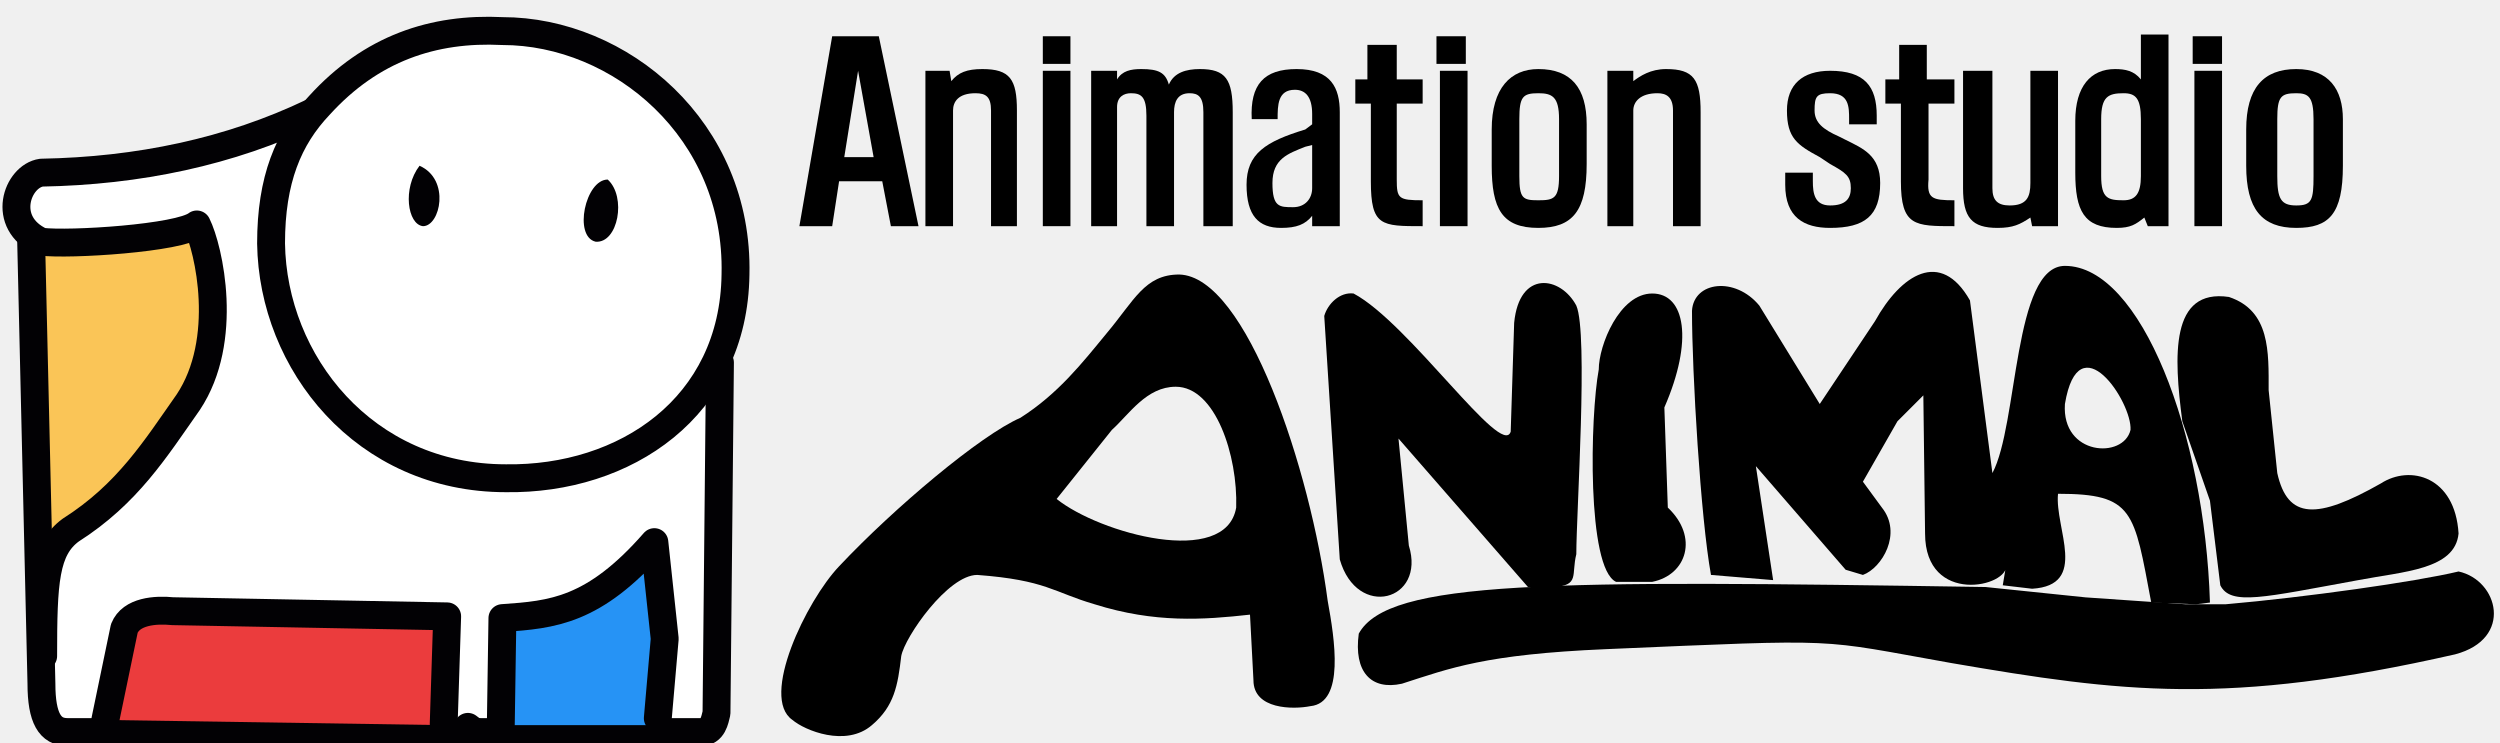
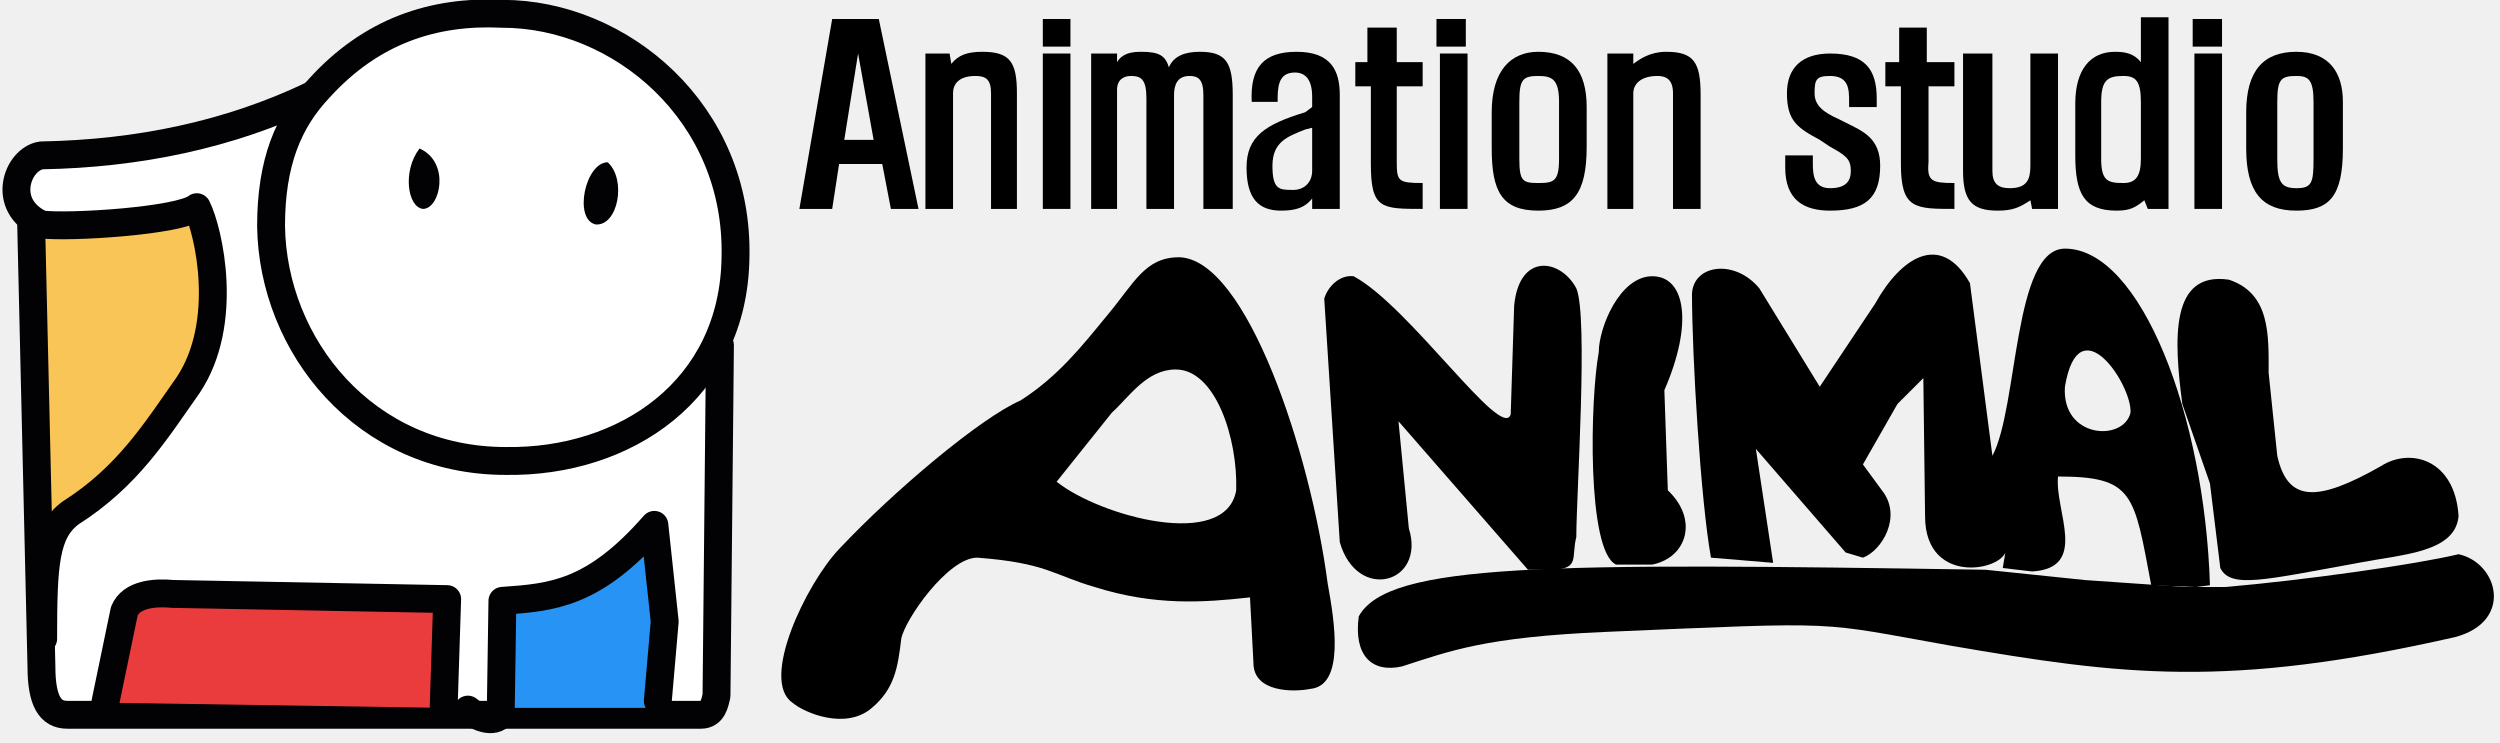
<svg xmlns="http://www.w3.org/2000/svg" viewBox="0 0 144.8 43">
  <style type="text/css">.cls-0 {fill:#FFFFFF;}
.cls-1 {fill:#FAC557;}
.cls-2 {fill:none;stroke:#020104;stroke-width:1.615;stroke-linecap:round;stroke-linejoin:round;stroke-miterlimit:10;}
.cls-3 {fill:#EB3C3D;}
.cls-4 {fill:#2693F5;}
.cls-5 {fill:#020104;}
.cls-6 {enable-background:new    ;}</style>
-   <g transform="translate(0,1)">
-     <path class="cls-0" d="m41.7 20-0.2 21.3h-37.6c-1.2 0-1.3-1.3-1.3-3.3l-0.7-26-1.1-2c0-1.1 0.8-1.6 1.9-1.7 4.3 0.1 9.2-0.5 15.1-2.7h0.3c1.8-2.5 5.3-4.8 9.8-4.8 7.5-0.5 15.4 5.2 14.6 14.9l-0.8 4.3z" />
-     <path class="cls-1" d="m2 13.1v17.6c2 0.2 7.4-5.3 9.4-8.6s1.2-9.6 0-10.1c-1.7 0.7-8.2 1.3-9.4 1.1z" />
-     <path class="cls-2" d="m41.7 20-0.2 20.3c-0.1 0.4-0.2 1.1-0.9 1.1h-36.7c-1 0-1.5-0.8-1.5-2.8l-0.6-25.8" />
-     <path class="cls-2" d="m18.1 5.5c-4.8 2.3-10.1 3.4-15.7 3.5-1.4 0.2-2.4 2.9 0 4 1.6 0.2 8-0.2 9-1 0.7 1.4 1.9 6.7-0.5 10.3-1.9 2.7-3.5 5.3-6.8 7.4-1.5 1.1-1.6 3-1.6 7.3" />
-     <path class="cls-3" d="m25.7 34.8v6.2l-19.6-0.3 1.1-5.6 2.2-0.5z" />
-     <path class="cls-4" d="m29.5 34.8-0.1 6.2h8.6l0.9-3.6-0.9-7-3.3 2.7z" />
-     <path class="cls-2" d="m27.1 41.1c0.6 0.5 1.5 0.8 1.9 0.3l0.1-6.6c2.9-0.2 5.3-0.4 8.8-4.4l0.6 5.6-0.4 4.6" />
-     <path class="cls-2" d="m6.1 40.7 1.1-5.3c0.4-1 1.8-1.1 2.8-1l15.9 0.3-0.2 6.2" />
-     <path class="cls-0" d="m29.1 0.8c-6.5-0.4-13.3 4.6-13.4 12.3-0.1 6.9 5.9 13.6 13.4 13.6 6.8 0.2 13.4-4.3 13.4-12.1 0.2-8.4-6.6-13.8-13.4-13.8z" />
-     <path class="cls-2" d="m29.1 0.8c-4-0.2-7.6 1-10.6 4.3-1.8 1.9-2.8 4.3-2.8 8 0.1 6.9 5.4 13.6 13.6 13.6 6.9 0.1 13.2-4.1 13.3-11.8 0.2-8.4-6.7-14.1-13.5-14.1z" />
-     <path class="cls-5" d="m24.3 8.6c-1 1.3-0.7 3.4 0.2 3.5 1 0 1.6-2.7-0.2-3.5z" />
-     <path class="cls-5" d="m34.5 13c-1.3-0.3-0.6-3.6 0.7-3.6 1.1 1 0.6 3.7-0.7 3.6z" />
-     <path d="m59.1 23.2c-2.3 1-7.3 5.2-10.5 8.6-1.9 2-4.6 7.6-2.7 8.9 0.7 0.6 3.1 1.6 4.6 0.3 1.3-1.1 1.5-2.3 1.7-4 0.2-1.1 2.7-4.7 4.4-4.7 4 0.3 4.4 1 6.8 1.7 3.5 1.1 6.3 0.9 9 0.6l0.2 3.8c0 1.7 2.3 1.7 3.3 1.5 2-0.2 1.4-3.9 1-6.1-1-7.6-4.7-18.8-8.6-18.9-2 0-2.6 1.5-4.2 3.4-1.4 1.7-2.8 3.5-5 4.9zm9-1.8c2.3 0 3.6 4 3.5 7-0.6 3.5-7.9 1.5-10.4-0.5l3.2-4c1-0.9 2-2.5 3.7-2.5z" />
-     <path d="m76.7 17.3 0.9 14.1c1 3.5 5 2.4 4-0.8l-0.6-6.2 7.5 8.6h1.5c1.5-0.1 1-0.7 1.3-1.9 0-2.4 0.7-12.8 0-14.4-0.9-1.7-3.3-2.1-3.6 1l-0.2 6.3c-0.5 1.6-5.9-6.3-9.1-8-0.8-0.1-1.5 0.6-1.7 1.3z" />
-     <path d="m92.6 20.4c-0.5 2.7-0.7 11.5 1 12.3h2.1c2-0.4 2.7-2.6 0.9-4.3l-0.2-5.8c1.7-3.9 1.2-6.6-0.7-6.6s-3.1 3-3.1 4.4z" />
-     <path d="m142.4 32.1c-2.5 0.6-8.9 1.5-13.5 1.9h-2.3l-5.8-0.4-5.8-0.6c-25.4-0.4-34.6-0.4-36.3 2.7-0.3 2.2 0.7 3.3 2.5 2.9 2.8-0.9 4.8-1.7 11.8-2 14-0.6 12.1-0.6 20 0.8 9.9 1.7 16 2.5 29.2-0.5 3.4-0.9 2.5-4.3 0.2-4.8z" />
-     <path d="m119.6 14.4c-3 0-2.7 9.2-4.2 12l-1.3-10c-1.7-3-4-1.5-5.5 1.2l-3.2 4.8-3.5-5.7c-1.4-1.7-3.8-1.4-3.9 0.3 0 3.6 0.5 12 1.1 15.3l3.6 0.3-1-6.6 5.2 6 1 0.3c1.1-0.4 2.3-2.4 1.1-3.9l-1.1-1.5 2-3.5 1.5-1.5 0.1 8c0 4.2 4.9 3.1 4.7 1.8l-0.2 1.2 1.7 0.2c3.3-0.2 1.3-3.5 1.5-5.5 4.4 0 4.4 1 5.4 6.3l2.6 0.1 0.8-0.1c-0.3-9.8-4-19.5-8.4-19.5zm3.8 9.5c-0.4 1.7-4 1.5-3.8-1.5 0.8-4.8 3.9-0.1 3.8 1.5z" />
-     <path d="m126.4 23.4 1.6 4.6 0.6 4.9c0.6 1.2 2.5 0.7 8-0.3 2.6-0.5 5.6-0.6 5.8-2.7-0.2-3.3-2.8-4-4.5-2.9-3.7 2.1-5.4 2.1-6-0.6l-0.5-4.8c0-2.2 0.1-4.6-2.3-5.4-3.4-0.5-3.2 3.4-2.7 7.2z" />
-     <g class="cls-6">
-       <path d="m51.6 12.1-0.5-2.6h-2.5l-0.4 2.6h-1.9l1.9-11h2.7l2.3 11h-1.6zm-1.9-9-0.8 5h1.7l-0.9-5z" />
-       <path d="m57.4 12.1v-6.7c0-0.8-0.3-1-0.9-1-1 0-1.3 0.5-1.3 1v6.7h-1.6v-9h1.4l0.1 0.6c0.4-0.5 0.9-0.7 1.8-0.7 1.6 0 2 0.6 2 2.4v6.7h-1.5z" />
-       <path d="m60.4 2.7v-1.6h1.6v1.6h-1.6zm0 9.4v-9h1.6v9h-1.6z" />
-       <path d="m69.7 12.1v-6.6c0-0.9-0.3-1.1-0.8-1.1-0.7 0-0.9 0.5-0.9 1.1v6.6h-1.6v-6.4c0-1.1-0.3-1.3-0.9-1.3-0.4 0-0.8 0.2-0.8 0.8v6.9h-1.5v-9h1.5v0.5c0.3-0.5 0.8-0.6 1.4-0.6 1 0 1.4 0.2 1.6 0.9 0.3-0.7 1-0.9 1.8-0.9 1.5 0 1.9 0.6 1.9 2.5v6.6h-1.7z" />
-       <path d="m76 12.1v-0.6c-0.4 0.5-0.9 0.7-1.8 0.7-1.3 0-2-0.7-2-2.5s1.1-2.5 3.4-3.2l0.4-0.3v-0.6c0-1-0.4-1.4-1-1.4-1 0-1 0.9-1 1.7h-1.5c-0.1-2 0.7-2.9 2.6-2.9 2 0 2.5 1.1 2.5 2.5v6.6h-1.6zm0-4.7-0.4 0.1c-1 0.4-1.9 0.7-1.9 2.1s0.4 1.4 1.2 1.4c0.7 0 1.1-0.5 1.1-1.1v-2.5z" />
-       <path d="m82.4 12.1c-2.4 0-3 0-3-2.6v-4.5h-0.9v-1.4h0.7v-2h1.7v2h1.5v1.4h-1.5v4.4c0 1.1 0.1 1.2 1.5 1.2v1.5z" />
-       <path d="m83.2 2.7v-1.6h1.7v1.6h-1.7zm0.2 9.4v-9h1.6v9h-1.6z" />
-       <path d="m89.1 12.2c-2.1 0-2.7-1.1-2.7-3.6v-2.1c0-2.4 1.1-3.5 2.7-3.5 1.9 0 2.8 1.1 2.8 3.2v2.3c0 2.7-0.8 3.7-2.8 3.7zm1.2-6.3c0-1.3-0.4-1.5-1.2-1.5-0.9 0-1.1 0.2-1.1 1.5v3.3c0 1.3 0.2 1.4 1.1 1.4s1.2-0.1 1.2-1.4v-3.3z" />
-       <path d="m96.9 12.1v-6.7c0-0.8-0.4-1-0.9-1-1 0-1.4 0.5-1.4 1v6.7h-1.5v-9h1.5v0.6c0.4-0.3 1-0.7 1.9-0.7 1.6 0 2 0.6 2 2.5v6.6h-1.6z" />
-       <path d="m106 12.2c-1.5 0-2.6-0.6-2.6-2.5v-0.7h1.6v0.5c0 0.7 0.1 1.4 1 1.4s1.2-0.4 1.2-1c0-0.7-0.3-0.9-1.2-1.4l-0.6-0.4c-1.3-0.7-1.9-1.1-1.9-2.7 0-1.5 0.9-2.3 2.5-2.3 2 0 2.7 0.9 2.7 2.6v0.5h-1.6v-0.3c0-0.7 0-1.5-1.1-1.5-0.8 0-0.9 0.2-0.9 1 0 0.7 0.5 1.1 1.4 1.5l0.4 0.2c1 0.5 2 0.9 2 2.5 0 1.9-0.9 2.6-2.9 2.6z" />
-       <path d="m113.2 12.1c-2.3 0-3.1 0-3.1-2.6v-4.5h-0.9v-1.4h0.8v-2h1.6v2h1.6v1.4h-1.5v4.4c-0.1 1.1 0.2 1.2 1.5 1.2v1.5z" />
-       <path d="m117.7 12.1-0.1-0.5c-0.6 0.4-1 0.6-1.9 0.6-1.5 0-2-0.6-2-2.3v-6.8h1.7v6.8c0 0.7 0.3 1 1 1 1 0 1.2-0.5 1.2-1.3v-6.5h1.6v9h-1.5z" />
-       <path d="m124.4 12.1-0.2-0.5c-0.5 0.4-0.8 0.6-1.6 0.6-1.9 0-2.4-1-2.4-3.2v-3c0-2 0.9-3 2.3-3 0.6 0 1.1 0.1 1.5 0.6v-2.6h1.6v11.1h-1.2zm-0.4-6.2c0-1.2-0.3-1.5-1-1.5-0.9 0-1.3 0.2-1.3 1.5v3.3c0 1.3 0.4 1.4 1.3 1.4 0.7 0 1-0.4 1-1.4v-3.3z" />
-       <path d="m127 2.7v-1.6h1.7v1.6h-1.7zm0.1 9.4v-9h1.6v9h-1.6z" />
-       <path d="m133 12.2c-2 0-2.9-1.1-2.9-3.6v-2.1c0-2.4 1-3.5 2.9-3.5s2.7 1.2 2.7 2.9v2.7c0 2.8-0.8 3.6-2.7 3.6zm1-6.3c0-1.3-0.3-1.5-1-1.5-0.9 0-1.1 0.2-1.1 1.5v3.3c0 1.3 0.2 1.7 1.1 1.7s1-0.3 1-1.7v-3.3z" />
-     </g>
+   <path class="cls-0" d="m41.7 20-0.2 21.3h-37.6c-1.2 0-1.3-1.3-1.3-3.3l-0.7-26-1.1-2c0-1.1 0.8-1.6 1.9-1.7 4.3 0.1 9.2-0.5 15.1-2.7h0.3c1.8-2.5 5.3-4.8 9.8-4.8 7.5-0.5 15.4 5.2 14.6 14.9l-0.8 4.3z" />
+   <path class="cls-1" d="m2 13.1v17.6c2 0.2 7.4-5.3 9.4-8.6s1.2-9.6 0-10.1c-1.7 0.7-8.2 1.3-9.4 1.1z" />
+   <path class="cls-2" d="m41.7 20-0.2 20.3c-0.1 0.4-0.2 1.1-0.9 1.1h-36.7c-1 0-1.5-0.8-1.5-2.8l-0.6-25.8" />
+   <path class="cls-2" d="m18.1 5.5c-4.8 2.3-10.1 3.4-15.7 3.5-1.4 0.2-2.4 2.9 0 4 1.6 0.2 8-0.2 9-1 0.7 1.4 1.9 6.7-0.5 10.3-1.9 2.7-3.5 5.3-6.8 7.4-1.5 1.1-1.6 3-1.6 7.3" />
+   <path class="cls-3" d="m25.7 34.8v6.2l-19.6-0.3 1.1-5.6 2.2-0.5z" />
+   <path class="cls-4" d="m29.5 34.8-0.1 6.2h8.6l0.9-3.6-0.9-7-3.3 2.7z" />
+   <path class="cls-2" d="m27.1 41.1c0.6 0.5 1.5 0.8 1.9 0.3l0.1-6.6c2.9-0.2 5.3-0.4 8.8-4.4l0.6 5.6-0.4 4.6" />
+   <path class="cls-2" d="m6.1 40.7 1.1-5.3c0.4-1 1.8-1.1 2.8-1l15.9 0.3-0.2 6.2" />
+   <path class="cls-0" d="m29.1 0.8c-6.5-0.4-13.3 4.6-13.4 12.3-0.1 6.9 5.9 13.6 13.4 13.6 6.8 0.2 13.4-4.3 13.4-12.1 0.2-8.4-6.6-13.8-13.4-13.8z" />
+   <path class="cls-2" d="m29.1 0.8c-4-0.2-7.6 1-10.6 4.3-1.8 1.9-2.8 4.3-2.8 8 0.1 6.9 5.4 13.6 13.6 13.6 6.9 0.1 13.2-4.1 13.3-11.8 0.2-8.4-6.7-14.1-13.5-14.1z" />
+   <path class="cls-5" d="m24.3 8.6c-1 1.3-0.7 3.4 0.2 3.5 1 0 1.6-2.7-0.2-3.5z" />
+   <path class="cls-5" d="m34.5 13c-1.3-0.3-0.6-3.6 0.7-3.6 1.1 1 0.6 3.7-0.7 3.6z" />
+   <path d="m59.1 23.2c-2.3 1-7.3 5.2-10.5 8.6-1.9 2-4.6 7.6-2.7 8.9 0.7 0.6 3.1 1.6 4.6 0.3 1.3-1.1 1.5-2.3 1.7-4 0.2-1.1 2.7-4.7 4.4-4.7 4 0.3 4.4 1 6.8 1.7 3.5 1.1 6.3 0.9 9 0.6l0.2 3.8c0 1.7 2.3 1.7 3.3 1.5 2-0.2 1.4-3.9 1-6.1-1-7.6-4.7-18.8-8.6-18.9-2 0-2.6 1.5-4.2 3.4-1.4 1.7-2.8 3.5-5 4.9zm9-1.8c2.3 0 3.6 4 3.5 7-0.6 3.5-7.9 1.5-10.4-0.5l3.2-4c1-0.9 2-2.5 3.7-2.5z" />
+   <path d="m76.7 17.3 0.9 14.1c1 3.5 5 2.4 4-0.8l-0.6-6.2 7.5 8.6h1.5c1.5-0.1 1-0.7 1.3-1.9 0-2.4 0.7-12.8 0-14.4-0.9-1.7-3.3-2.1-3.6 1l-0.2 6.3c-0.5 1.6-5.9-6.3-9.1-8-0.8-0.1-1.5 0.6-1.7 1.3z" />
+   <path d="m92.6 20.4c-0.5 2.7-0.7 11.5 1 12.3h2.1c2-0.4 2.7-2.6 0.9-4.3l-0.2-5.8c1.7-3.9 1.2-6.6-0.7-6.6s-3.1 3-3.1 4.4z" />
+   <path d="m142.4 32.1c-2.5 0.6-8.9 1.5-13.5 1.9h-2.3l-5.8-0.4-5.8-0.6c-25.4-0.4-34.6-0.4-36.3 2.7-0.3 2.2 0.7 3.3 2.5 2.9 2.8-0.9 4.8-1.7 11.8-2 14-0.6 12.1-0.6 20 0.8 9.9 1.7 16 2.5 29.2-0.5 3.4-0.9 2.5-4.3 0.2-4.8z" />
+   <path d="m119.6 14.4c-3 0-2.7 9.2-4.2 12l-1.3-10c-1.7-3-4-1.5-5.5 1.2l-3.2 4.8-3.5-5.7c-1.4-1.7-3.8-1.4-3.9 0.3 0 3.6 0.5 12 1.1 15.3l3.6 0.3-1-6.6 5.2 6 1 0.3c1.1-0.4 2.3-2.4 1.1-3.9l-1.1-1.5 2-3.5 1.5-1.5 0.1 8c0 4.2 4.9 3.1 4.7 1.8l-0.2 1.2 1.7 0.2c3.3-0.2 1.3-3.5 1.5-5.5 4.4 0 4.4 1 5.4 6.3l2.6 0.1 0.8-0.1c-0.3-9.8-4-19.5-8.4-19.5zm3.8 9.5c-0.4 1.7-4 1.5-3.8-1.5 0.8-4.8 3.9-0.1 3.8 1.5z" />
+   <path d="m126.4 23.4 1.6 4.6 0.6 4.9c0.6 1.2 2.5 0.7 8-0.3 2.6-0.5 5.6-0.6 5.8-2.7-0.2-3.3-2.8-4-4.5-2.9-3.7 2.1-5.4 2.1-6-0.6l-0.5-4.8c0-2.2 0.1-4.6-2.3-5.4-3.4-0.5-3.2 3.4-2.7 7.2z" />
+   <g class="cls-6">
+     <path d="m51.6 12.1-0.5-2.6h-2.5l-0.4 2.6h-1.9l1.9-11h2.7l2.3 11h-1.6zm-1.9-9-0.8 5h1.7l-0.9-5z" />
+     <path d="m57.4 12.1v-6.7c0-0.8-0.3-1-0.9-1-1 0-1.3 0.5-1.3 1v6.7h-1.6v-9h1.4l0.1 0.6c0.4-0.5 0.9-0.7 1.8-0.7 1.6 0 2 0.6 2 2.4v6.7h-1.5z" />
+     <path d="m60.4 2.7v-1.6h1.6v1.6h-1.6zm0 9.4v-9h1.6v9h-1.6z" />
+     <path d="m69.7 12.1v-6.6c0-0.9-0.3-1.1-0.8-1.1-0.7 0-0.9 0.5-0.9 1.1v6.6h-1.6v-6.4c0-1.1-0.3-1.3-0.9-1.3-0.4 0-0.8 0.2-0.8 0.8v6.9h-1.5v-9h1.5v0.5c0.3-0.5 0.8-0.6 1.4-0.6 1 0 1.4 0.2 1.6 0.9 0.3-0.7 1-0.9 1.8-0.9 1.5 0 1.9 0.6 1.9 2.5v6.6h-1.7z" />
+     <path d="m76 12.1v-0.6c-0.4 0.5-0.9 0.7-1.8 0.7-1.3 0-2-0.7-2-2.5s1.1-2.5 3.4-3.2l0.4-0.3v-0.6c0-1-0.4-1.4-1-1.4-1 0-1 0.9-1 1.7h-1.5c-0.1-2 0.7-2.9 2.6-2.9 2 0 2.5 1.1 2.5 2.5v6.6h-1.6zm0-4.7-0.4 0.1c-1 0.4-1.9 0.7-1.9 2.1s0.4 1.4 1.2 1.4c0.7 0 1.1-0.5 1.1-1.1v-2.5z" />
+     <path d="m82.4 12.1c-2.4 0-3 0-3-2.6v-4.5h-0.9v-1.4h0.7v-2h1.7v2h1.5v1.4h-1.5v4.4c0 1.1 0.1 1.2 1.5 1.2v1.5z" />
+     <path d="m83.2 2.7v-1.6h1.7v1.6h-1.7zm0.2 9.4v-9h1.6v9h-1.6z" />
+     <path d="m89.1 12.2c-2.1 0-2.7-1.1-2.7-3.6v-2.1c0-2.4 1.1-3.5 2.7-3.5 1.9 0 2.8 1.1 2.8 3.2v2.3c0 2.7-0.8 3.7-2.8 3.7zm1.2-6.3c0-1.3-0.4-1.5-1.2-1.5-0.9 0-1.1 0.2-1.1 1.5v3.3c0 1.3 0.2 1.4 1.1 1.4s1.2-0.1 1.2-1.4v-3.3z" />
+     <path d="m96.9 12.1v-6.7c0-0.8-0.4-1-0.9-1-1 0-1.4 0.5-1.4 1v6.7h-1.5v-9h1.5v0.6c0.4-0.3 1-0.7 1.9-0.7 1.6 0 2 0.6 2 2.5v6.6h-1.6z" />
+     <path d="m106 12.2c-1.5 0-2.6-0.6-2.6-2.5v-0.7h1.6v0.5c0 0.7 0.1 1.4 1 1.4s1.2-0.4 1.2-1c0-0.7-0.3-0.9-1.2-1.4l-0.6-0.4c-1.3-0.7-1.9-1.1-1.9-2.7 0-1.5 0.9-2.3 2.5-2.3 2 0 2.7 0.9 2.7 2.6v0.5h-1.6v-0.3c0-0.7 0-1.5-1.1-1.5-0.8 0-0.9 0.2-0.9 1 0 0.7 0.5 1.1 1.4 1.5l0.4 0.2c1 0.5 2 0.9 2 2.5 0 1.9-0.9 2.6-2.9 2.6z" />
+     <path d="m113.2 12.1c-2.3 0-3.1 0-3.1-2.6v-4.5h-0.9v-1.4h0.8v-2h1.6v2h1.6v1.4h-1.5v4.4c-0.1 1.1 0.2 1.2 1.5 1.2v1.5z" />
+     <path d="m117.7 12.1-0.1-0.5c-0.6 0.4-1 0.6-1.9 0.6-1.5 0-2-0.6-2-2.3v-6.8h1.7v6.8c0 0.7 0.3 1 1 1 1 0 1.2-0.5 1.2-1.3v-6.5h1.6v9h-1.5z" />
+     <path d="m124.4 12.1-0.2-0.5c-0.5 0.4-0.8 0.6-1.6 0.6-1.9 0-2.4-1-2.4-3.2v-3c0-2 0.9-3 2.3-3 0.6 0 1.1 0.1 1.5 0.6v-2.6h1.6v11.1h-1.2zm-0.4-6.2c0-1.2-0.3-1.5-1-1.5-0.9 0-1.3 0.2-1.3 1.5v3.3c0 1.3 0.4 1.4 1.3 1.4 0.7 0 1-0.4 1-1.4v-3.3z" />
+     <path d="m127 2.7v-1.6h1.7v1.6h-1.7zm0.1 9.4v-9h1.6v9h-1.6z" />
+     <path d="m133 12.2c-2 0-2.9-1.1-2.9-3.6v-2.1c0-2.4 1-3.5 2.9-3.5s2.7 1.2 2.7 2.9v2.7c0 2.8-0.8 3.6-2.7 3.6zm1-6.3c0-1.3-0.3-1.5-1-1.5-0.9 0-1.1 0.2-1.1 1.5v3.3c0 1.3 0.2 1.7 1.1 1.7s1-0.3 1-1.7v-3.3z" />
  </g>
</svg>
